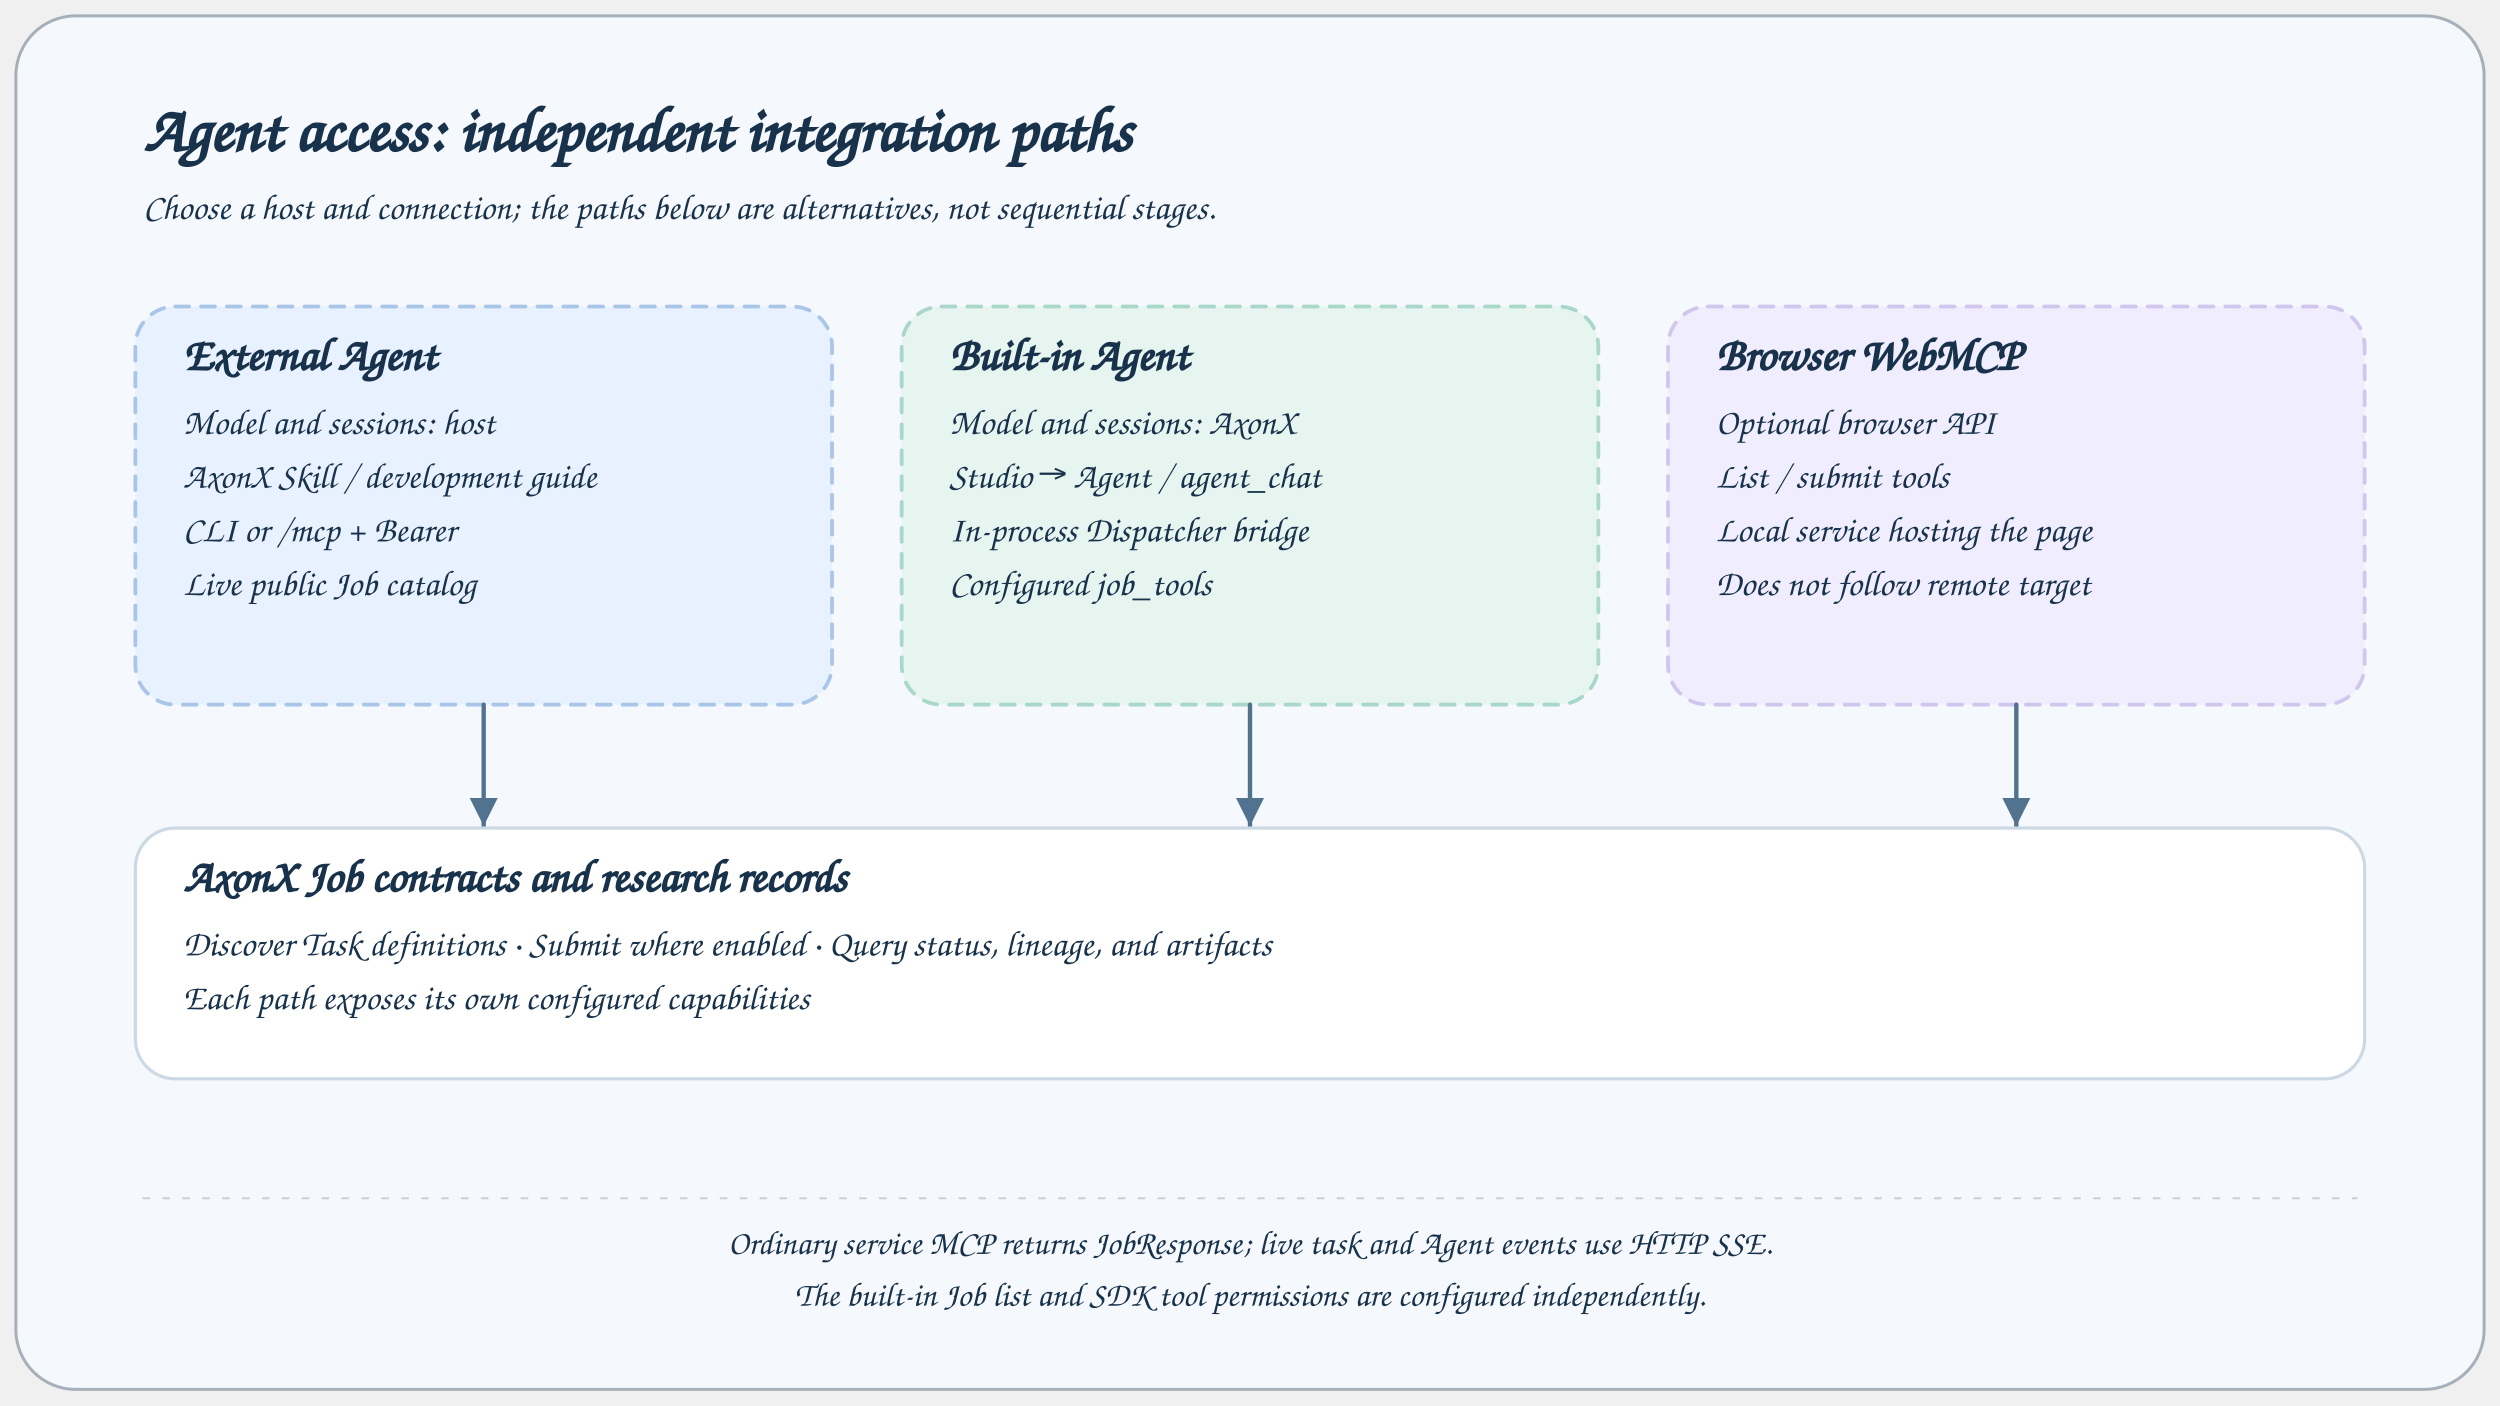
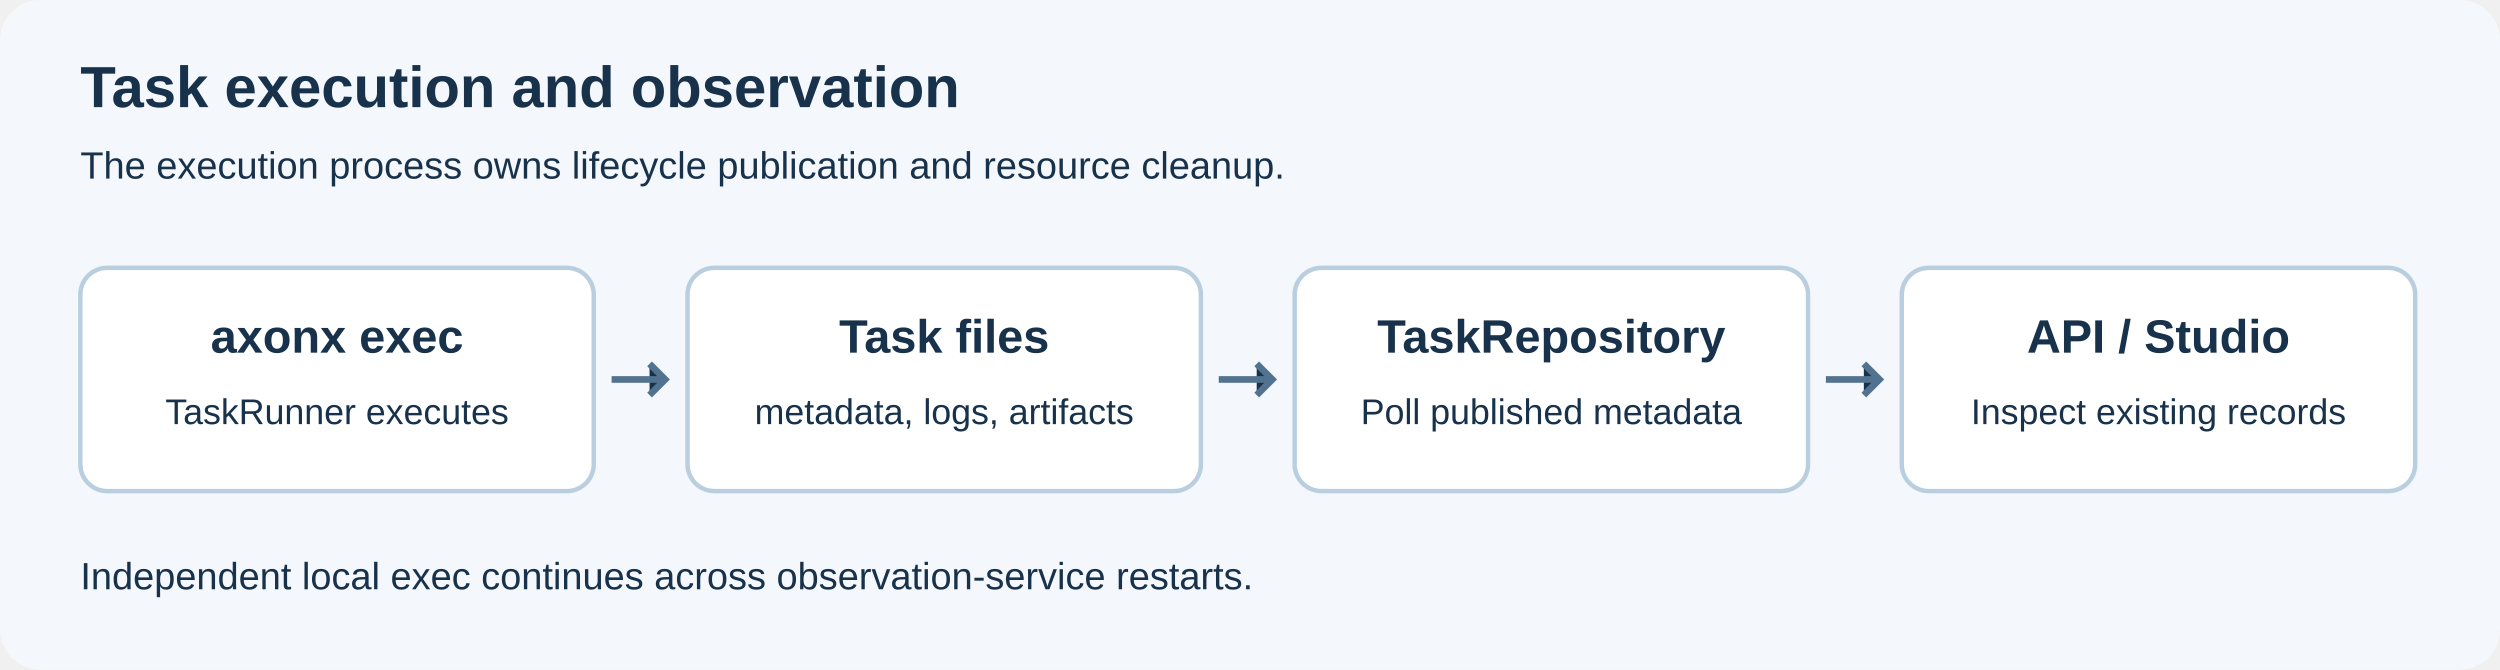
- <svg xmlns="http://www.w3.org/2000/svg" width="1256" height="706" viewBox="0 0 1256 706" role="img" aria-labelledby="title desc">
-   <defs>
-     <marker id="arrow" viewBox="0 0 10 10" refX="9" refY="5" markerWidth="8" markerHeight="8" orient="auto-start-reverse">
-       <path d="M 1 1 L 9 5 L 1 9 Z" fill="#52738f" />
-     </marker>
-   </defs>
-   <rect x="8" y="8" width="1240.0" height="690.0" rx="30" fill="#f5f8fc" stroke="#18324b" stroke-width="1.5" stroke-linejoin="round" stroke-opacity="0.35" />
-   <g transform="translate(28 28)" font-family="'Comic Sans MS', 'Chalkboard SE', 'Comic Neue', cursive" data-diagram-content="true">
-     <g font-family="'Comic Sans MS', 'Chalkboard SE', 'Comic Neue', cursive" fill="#18324b">
-       <text x="44" y="48" font-size="32" font-weight="700" text-anchor="start">Agent access: independent integration paths</text>
-       <text x="44" y="82" font-size="18" font-weight="400" text-anchor="start" fill="#18324b">Choose a host and connection; the paths below are alternatives, not sequential stages.</text>
-       <rect x="40" y="126" width="350" height="200" rx="20" fill="#e8f1ff" stroke="#a9c5e8" stroke-width="1.9" stroke-dasharray="7 6" stroke-linecap="round" />
-       <text x="64.0" y="158" font-size="23" font-weight="700" text-anchor="start">External Agent</text>
-       <text x="64.0" y="190" font-size="18" font-weight="400" text-anchor="start">Model and sessions: host</text>
-       <text x="64.0" y="217" font-size="18" font-weight="400" text-anchor="start">AxonX Skill / development guide</text>
-       <text x="64.0" y="244" font-size="18" font-weight="400" text-anchor="start">CLI or /mcp + Bearer</text>
-       <text x="64.0" y="271" font-size="18" font-weight="400" text-anchor="start">Live public Job catalog</text>
-       <rect x="425" y="126" width="350" height="200" rx="20" fill="#e7f5f1" stroke="#a9d7ca" stroke-width="1.9" stroke-dasharray="7 6" stroke-linecap="round" />
-       <text x="449.0" y="158" font-size="23" font-weight="700" text-anchor="start">Built-in Agent</text>
-       <text x="449.0" y="190" font-size="18" font-weight="400" text-anchor="start">Model and sessions: AxonX</text>
-       <text x="449.0" y="217" font-size="18" font-weight="400" text-anchor="start">Studio → Agent / agent_chat</text>
-       <text x="449.0" y="244" font-size="18" font-weight="400" text-anchor="start">In-process Dispatcher bridge</text>
-       <text x="449.0" y="271" font-size="18" font-weight="400" text-anchor="start">Configured job_tools</text>
-       <rect x="810" y="126" width="350" height="200" rx="20" fill="#f0edff" stroke="#d1c6ed" stroke-width="1.9" stroke-dasharray="7 6" stroke-linecap="round" />
-       <text x="834.0" y="158" font-size="23" font-weight="700" text-anchor="start">Browser WebMCP</text>
-       <text x="834.0" y="190" font-size="18" font-weight="400" text-anchor="start">Optional browser API</text>
-       <text x="834.0" y="217" font-size="18" font-weight="400" text-anchor="start">List / submit tools</text>
-       <text x="834.0" y="244" font-size="18" font-weight="400" text-anchor="start">Local service hosting the page</text>
-       <text x="834.0" y="271" font-size="18" font-weight="400" text-anchor="start">Does not follow remote target</text>
-       <path d="M 215 326 V 387" fill="none" stroke="#52738f" stroke-width="2.2" marker-end="url(#arrow)" stroke-linecap="round" stroke-linejoin="round" />
-       <path d="M 600 326 V 387" fill="none" stroke="#52738f" stroke-width="2.2" marker-end="url(#arrow)" stroke-linecap="round" stroke-linejoin="round" />
-       <path d="M 985 326 V 387" fill="none" stroke="#52738f" stroke-width="2.2" marker-end="url(#arrow)" stroke-linecap="round" stroke-linejoin="round" />
-       <rect x="40" y="388" width="1120" height="126" rx="20" fill="#ffffff" stroke="#ccd9e5" stroke-width="1.6" stroke-linecap="round" />
-       <text x="64.0" y="420" font-size="23" font-weight="700" text-anchor="start">AxonX Job contracts and research records</text>
-       <text x="64.0" y="452" font-size="18" font-weight="400" text-anchor="start">Discover Task definitions · Submit where enabled · Query status, lineage, and artifacts</text>
-       <text x="64.0" y="479" font-size="18" font-weight="400" text-anchor="start">Each path exposes its own configured capabilities</text>
-       <text x="600.0" y="602" font-size="17" font-weight="400" text-anchor="middle">Ordinary service MCP returns JobResponse; live task and Agent events use HTTP SSE.</text>
-       <text x="600.0" y="628" font-size="17" font-weight="400" text-anchor="middle">The built-in Job list and SDK tool permissions are configured independently.</text>
+ <svg xmlns="http://www.w3.org/2000/svg" width="1120" height="300" viewBox="0 0 1120 300" role="img" aria-labelledby="title desc">
+   <rect width="1120" height="300" rx="18" fill="#f4f7fb" />
+   <g font-family="Arial,sans-serif" fill="#18324b">
+     <text x="36" y="48" font-size="26" font-weight="700">Task execution and observation</text>
+     <text x="36" y="80" font-size="17">The execution process owns lifecycle publication and resource cleanup.</text>
+     <g fill="#fff" stroke="#b9cede" stroke-width="2">
+       <rect x="36" y="120" width="230" height="100" rx="12" />
+       <rect x="308" y="120" width="230" height="100" rx="12" />
+       <rect x="580" y="120" width="230" height="100" rx="12" />
+       <rect x="852" y="120" width="230" height="100" rx="12" />
    </g>
-     <path d="M 44 574 H 1156" fill="none" stroke="#18324b" stroke-opacity="0.2" stroke-width="1" stroke-dasharray="3 7" stroke-linecap="round" />
+     <g font-size="21" font-weight="700" text-anchor="middle">
+       <text x="151" y="158">axonx exec</text>
+       <text x="423" y="158">Task files</text>
+       <text x="695" y="158">TaskRepository</text>
+       <text x="967" y="158">API / Studio</text>
+     </g>
+     <g font-size="16" text-anchor="middle">
+       <text x="151" y="190">TaskRunner executes</text>
+       <text x="423" y="190">metadata, logs, artifacts</text>
+       <text x="695" y="190">Poll published metadata</text>
+       <text x="967" y="190">Inspect existing records</text>
+     </g>
+     <g stroke="#52738f" stroke-width="3">
+       <path d="M274 170h24m-7-7 7 7-7 7" />
+       <path d="M546 170h24m-7-7 7 7-7 7" />
+       <path d="M818 170h24m-7-7 7 7-7 7" />
+     </g>
+     <text x="36" y="264" font-size="17">Independent local exec continues across observation-service restarts.</text>
  </g>
</svg>
